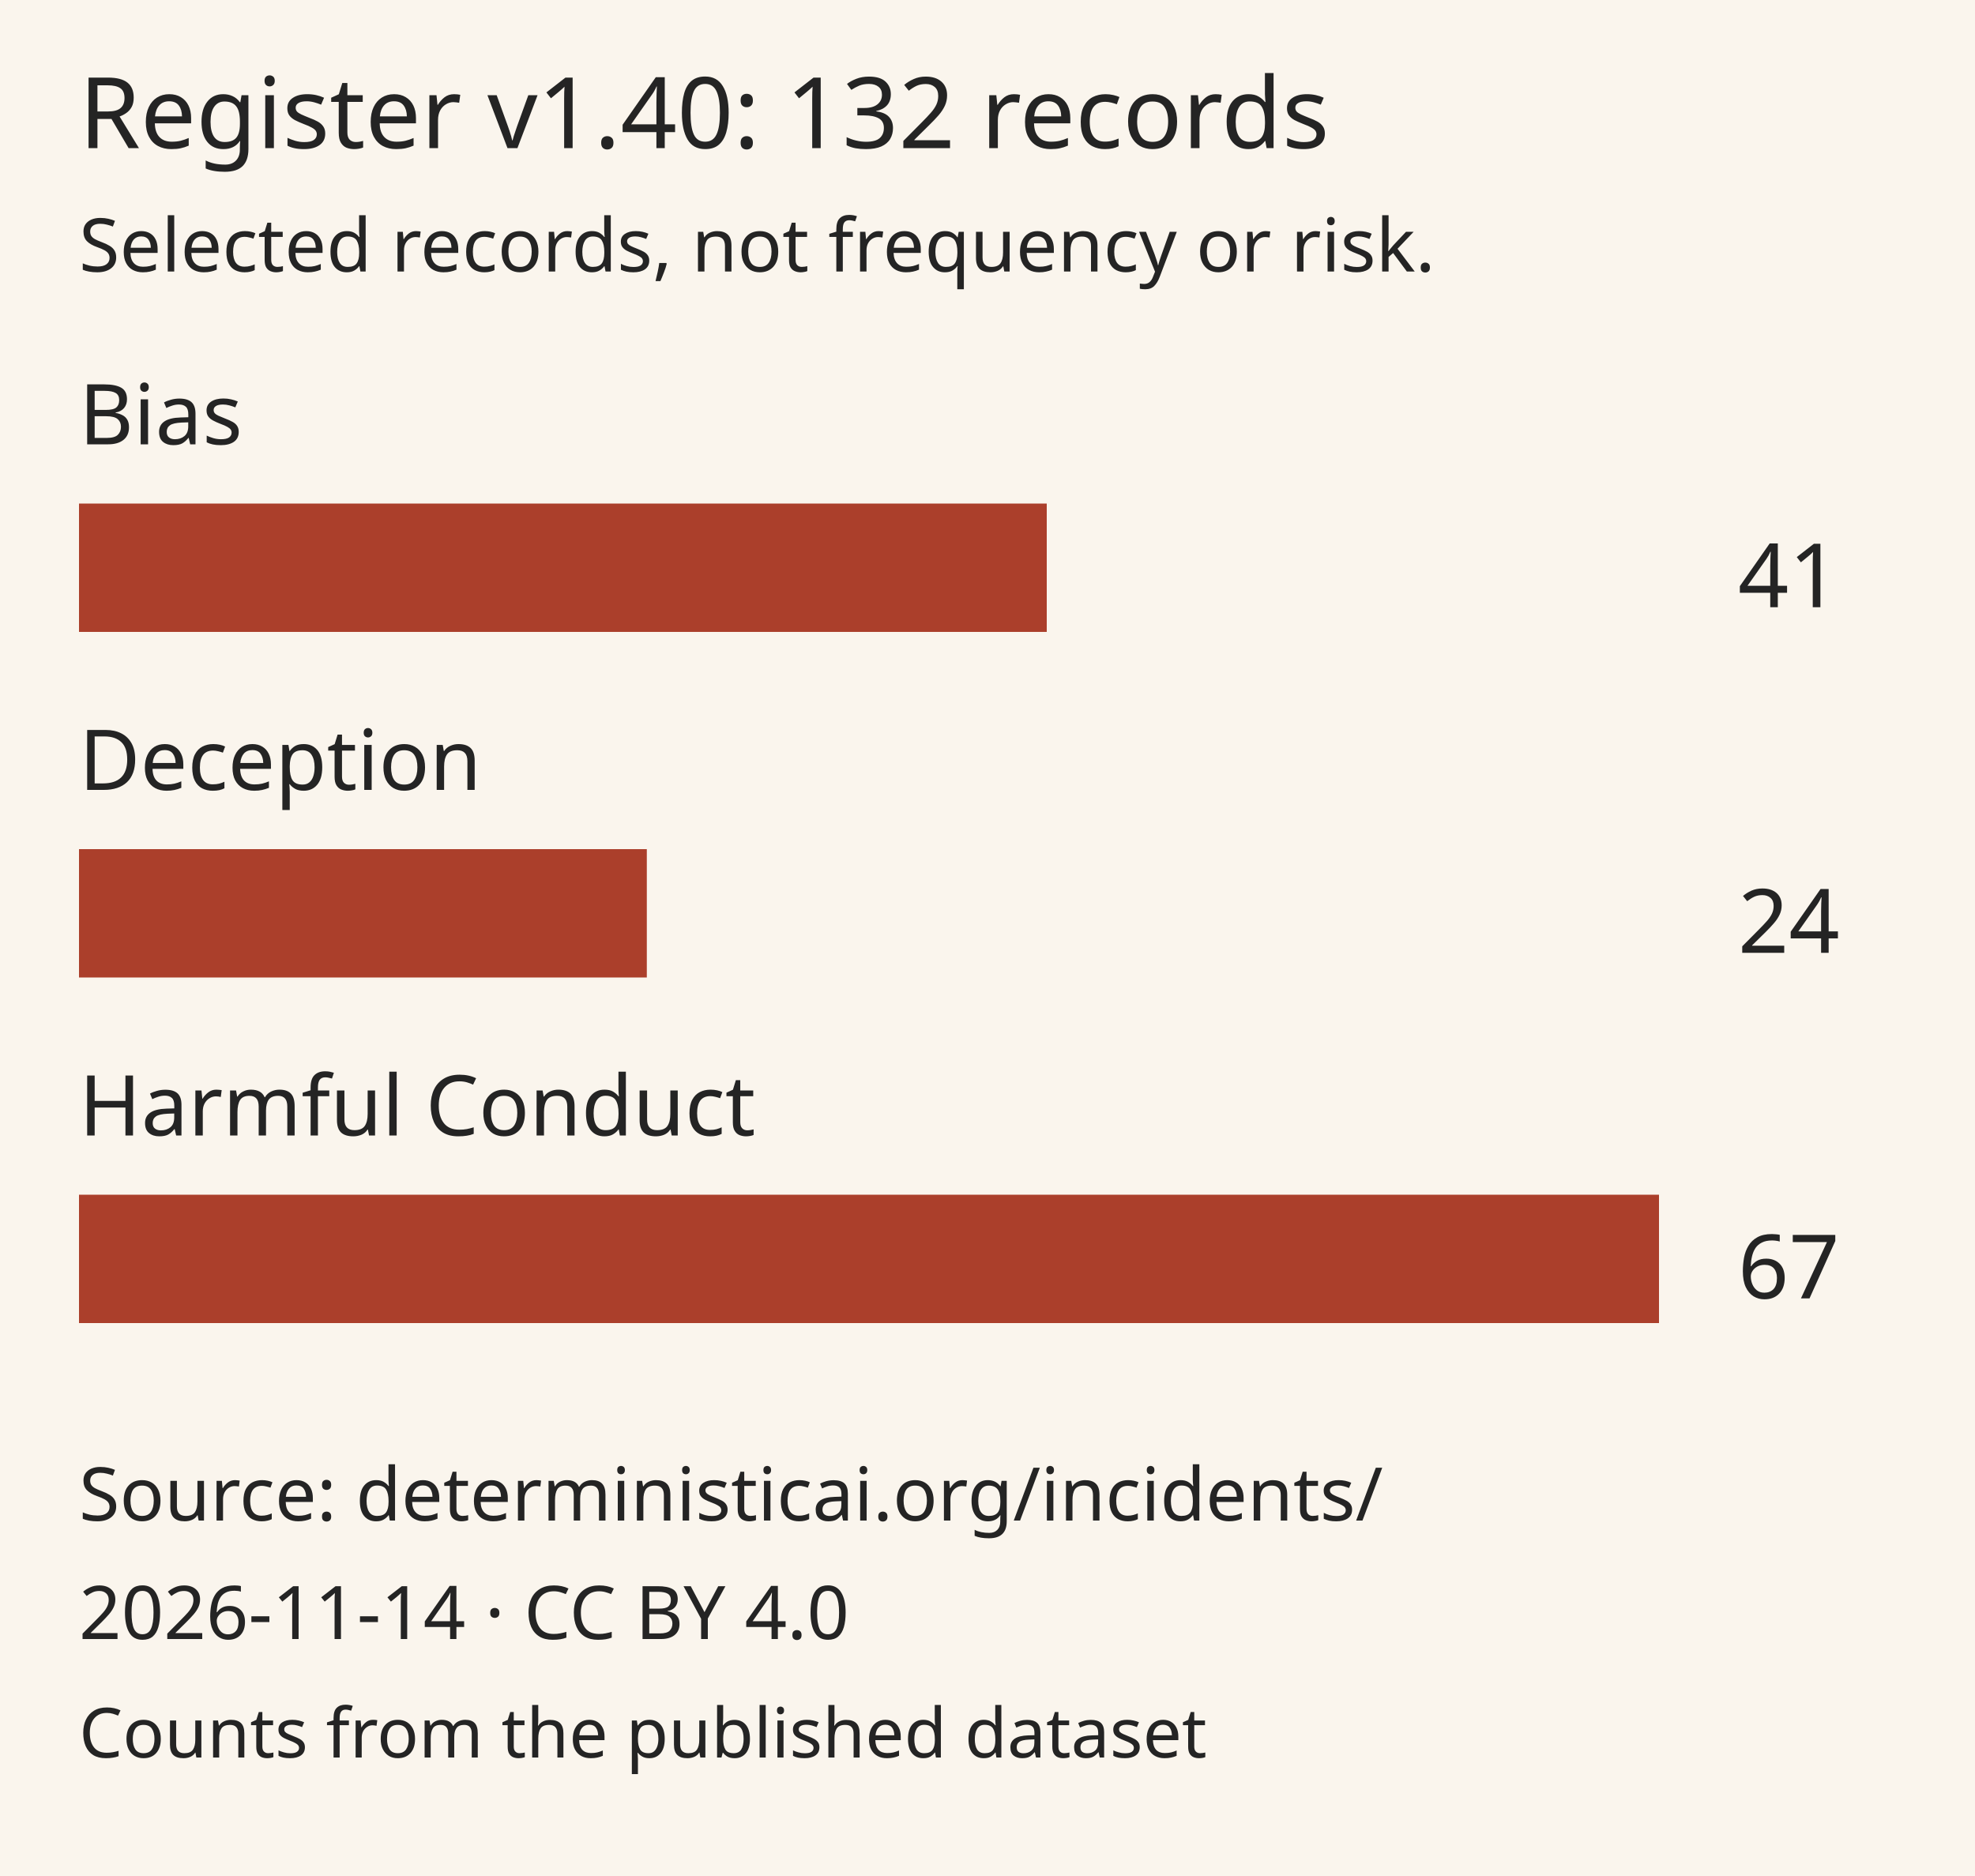
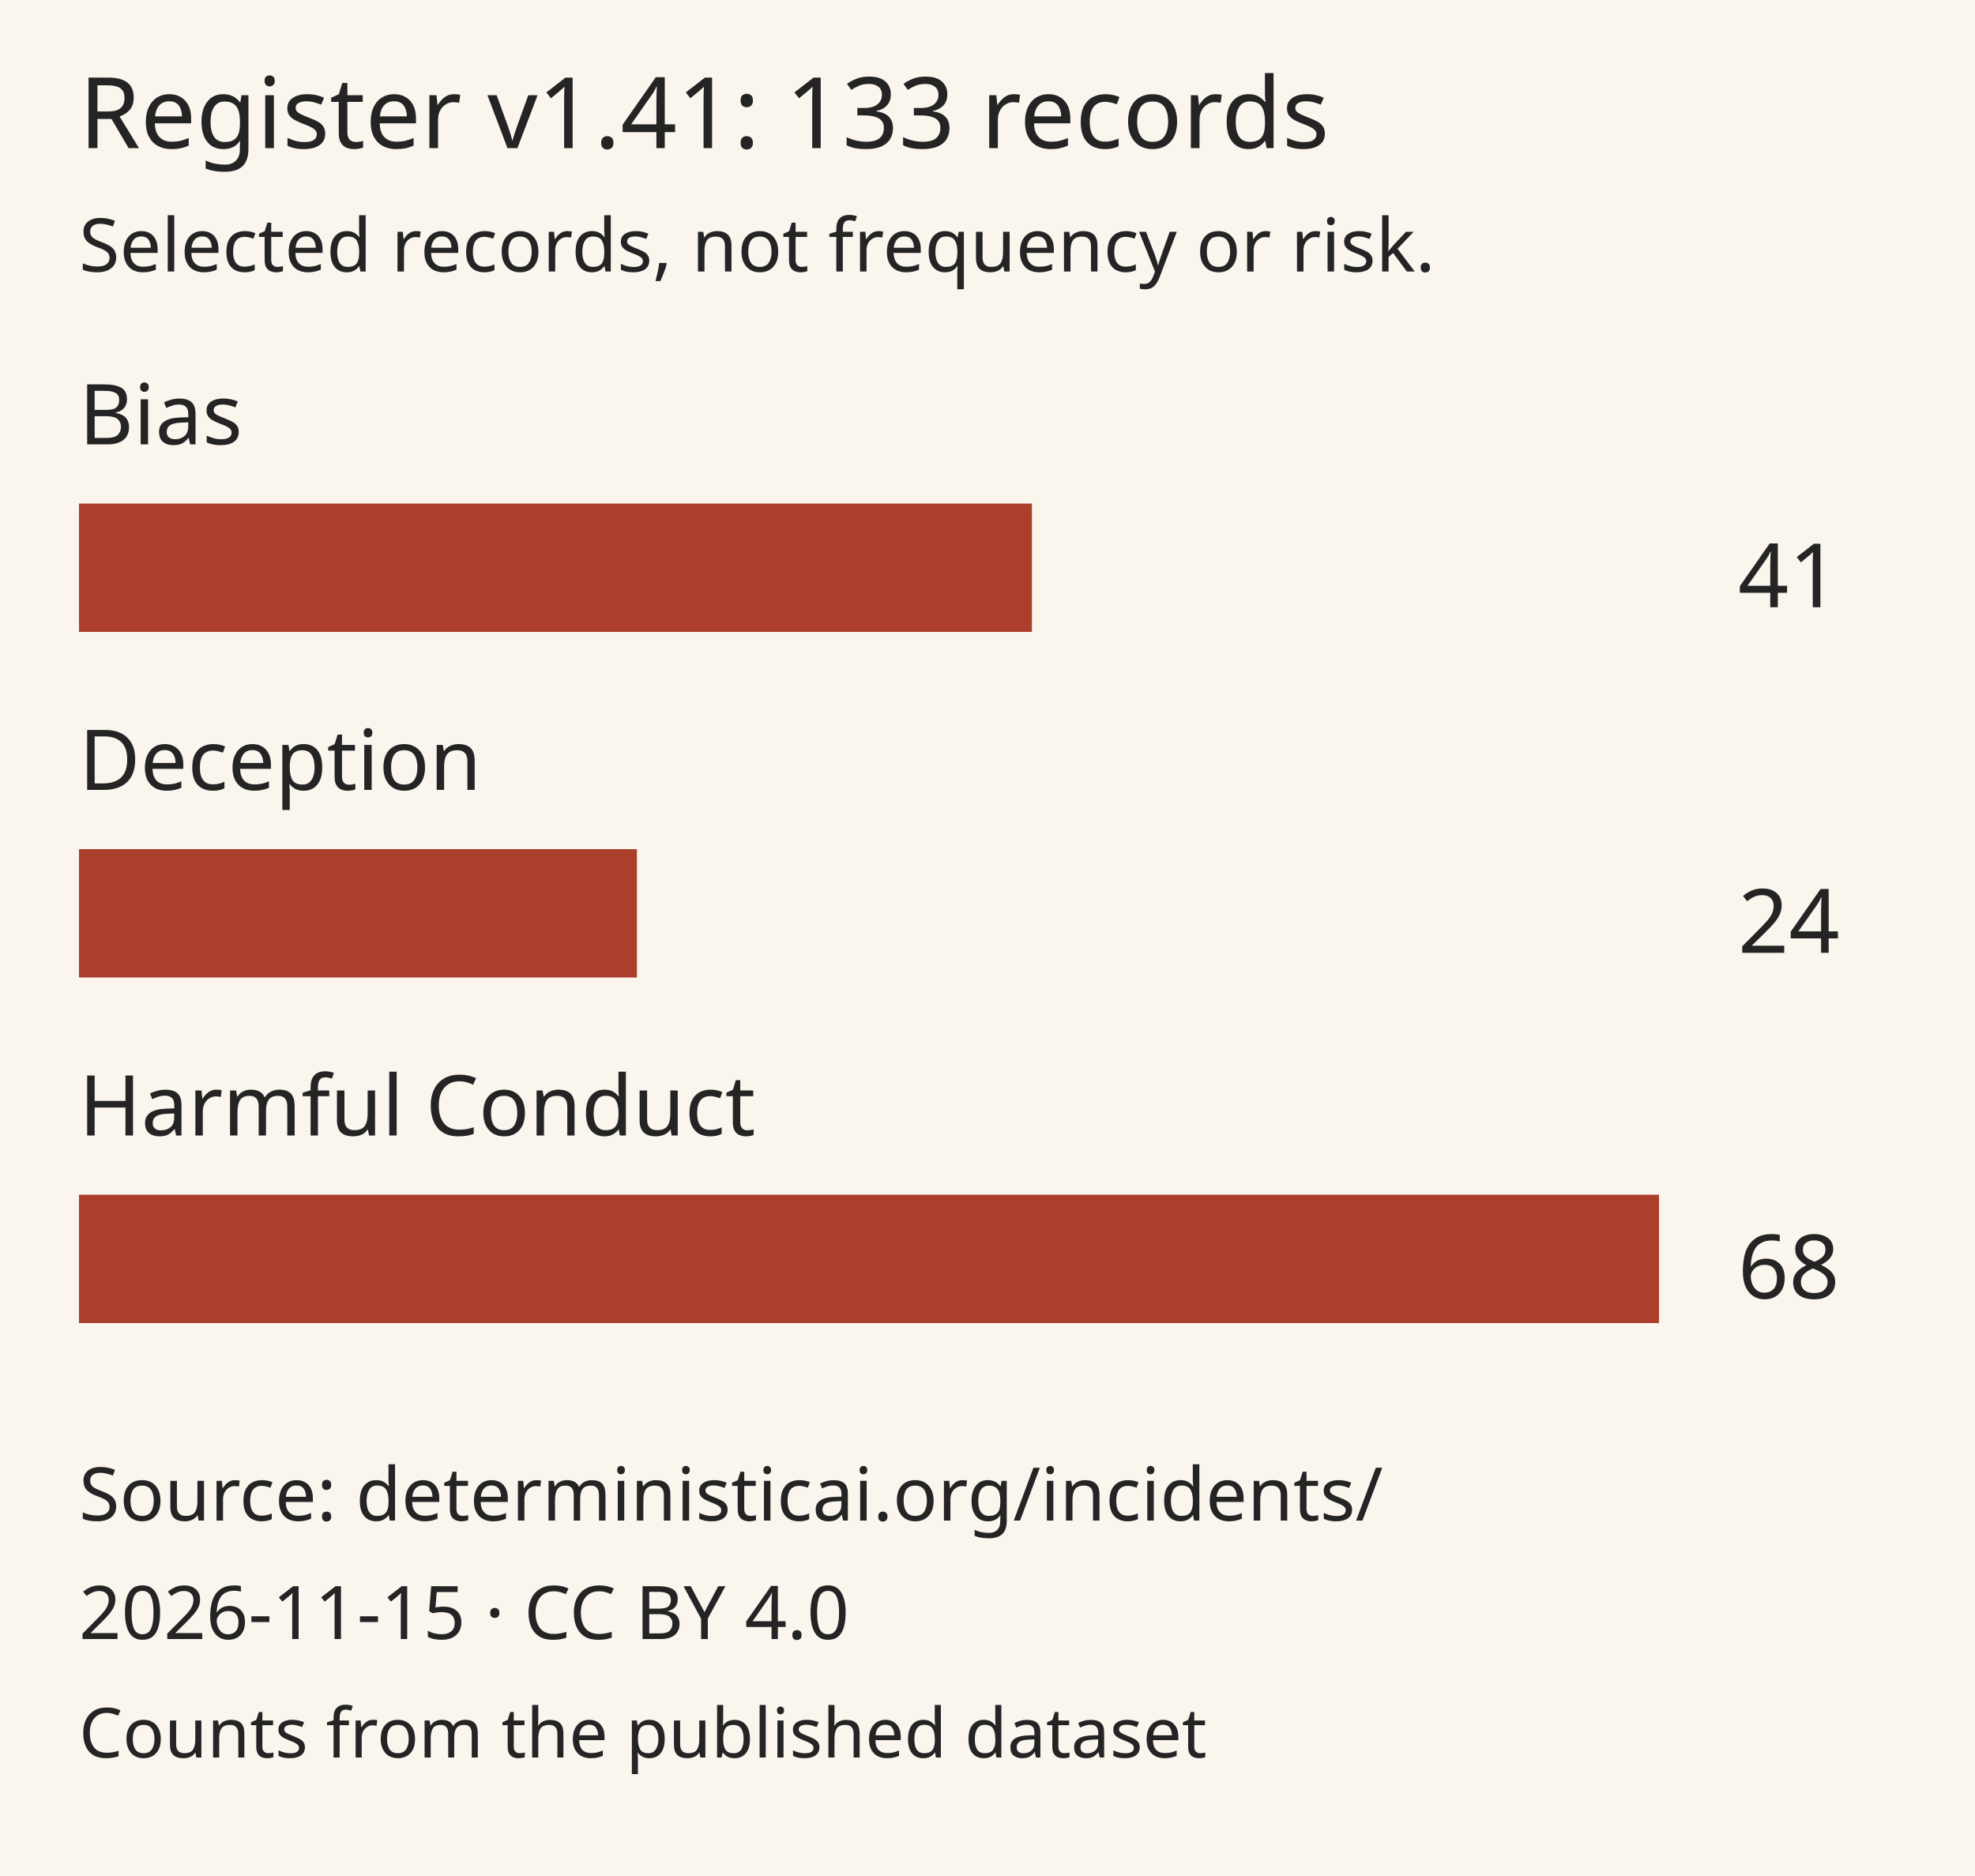
<svg xmlns="http://www.w3.org/2000/svg" viewBox="0 0 400 380">
  <rect width="400" height="380" fill="#faf5ed" />
  <g font-family="sans-serif" fill="#242424">
-     <text x="16" y="30" font-size="20">Register v1.40: 132 records</text>
+     <text x="16" y="30" font-size="20">Register v1.41: 133 records</text>
    <text x="16" y="55" font-size="15">Selected records, not frequency or risk.</text>
    <text x="16" y="90" font-size="17">Bias</text>
-     <rect x="16" y="102" width="196" height="26" fill="#ab3f2b" />
+     <rect x="16" y="102" width="193" height="26" fill="#ab3f2b" />
    <text x="352" y="123" font-size="18">41</text>
    <text x="16" y="160" font-size="17">Deception</text>
-     <rect x="16" y="172" width="115" height="26" fill="#ab3f2b" />
+     <rect x="16" y="172" width="113" height="26" fill="#ab3f2b" />
    <text x="352" y="193" font-size="18">24</text>
    <text x="16" y="230" font-size="17">Harmful Conduct</text>
    <rect x="16" y="242" width="320" height="26" fill="#ab3f2b" />
-     <text x="352" y="263" font-size="18">67</text>
+     <text x="352" y="263" font-size="18">68</text>
    <text x="16" y="308" font-size="15">Source: deterministicai.org/incidents/</text>
-     <text x="16" y="332" font-size="15">2026-11-14 · CC BY 4.0</text>
+     <text x="16" y="332" font-size="15">2026-11-15 · CC BY 4.0</text>
    <text x="16" y="356" font-size="14">Counts from the published dataset</text>
  </g>
</svg>
